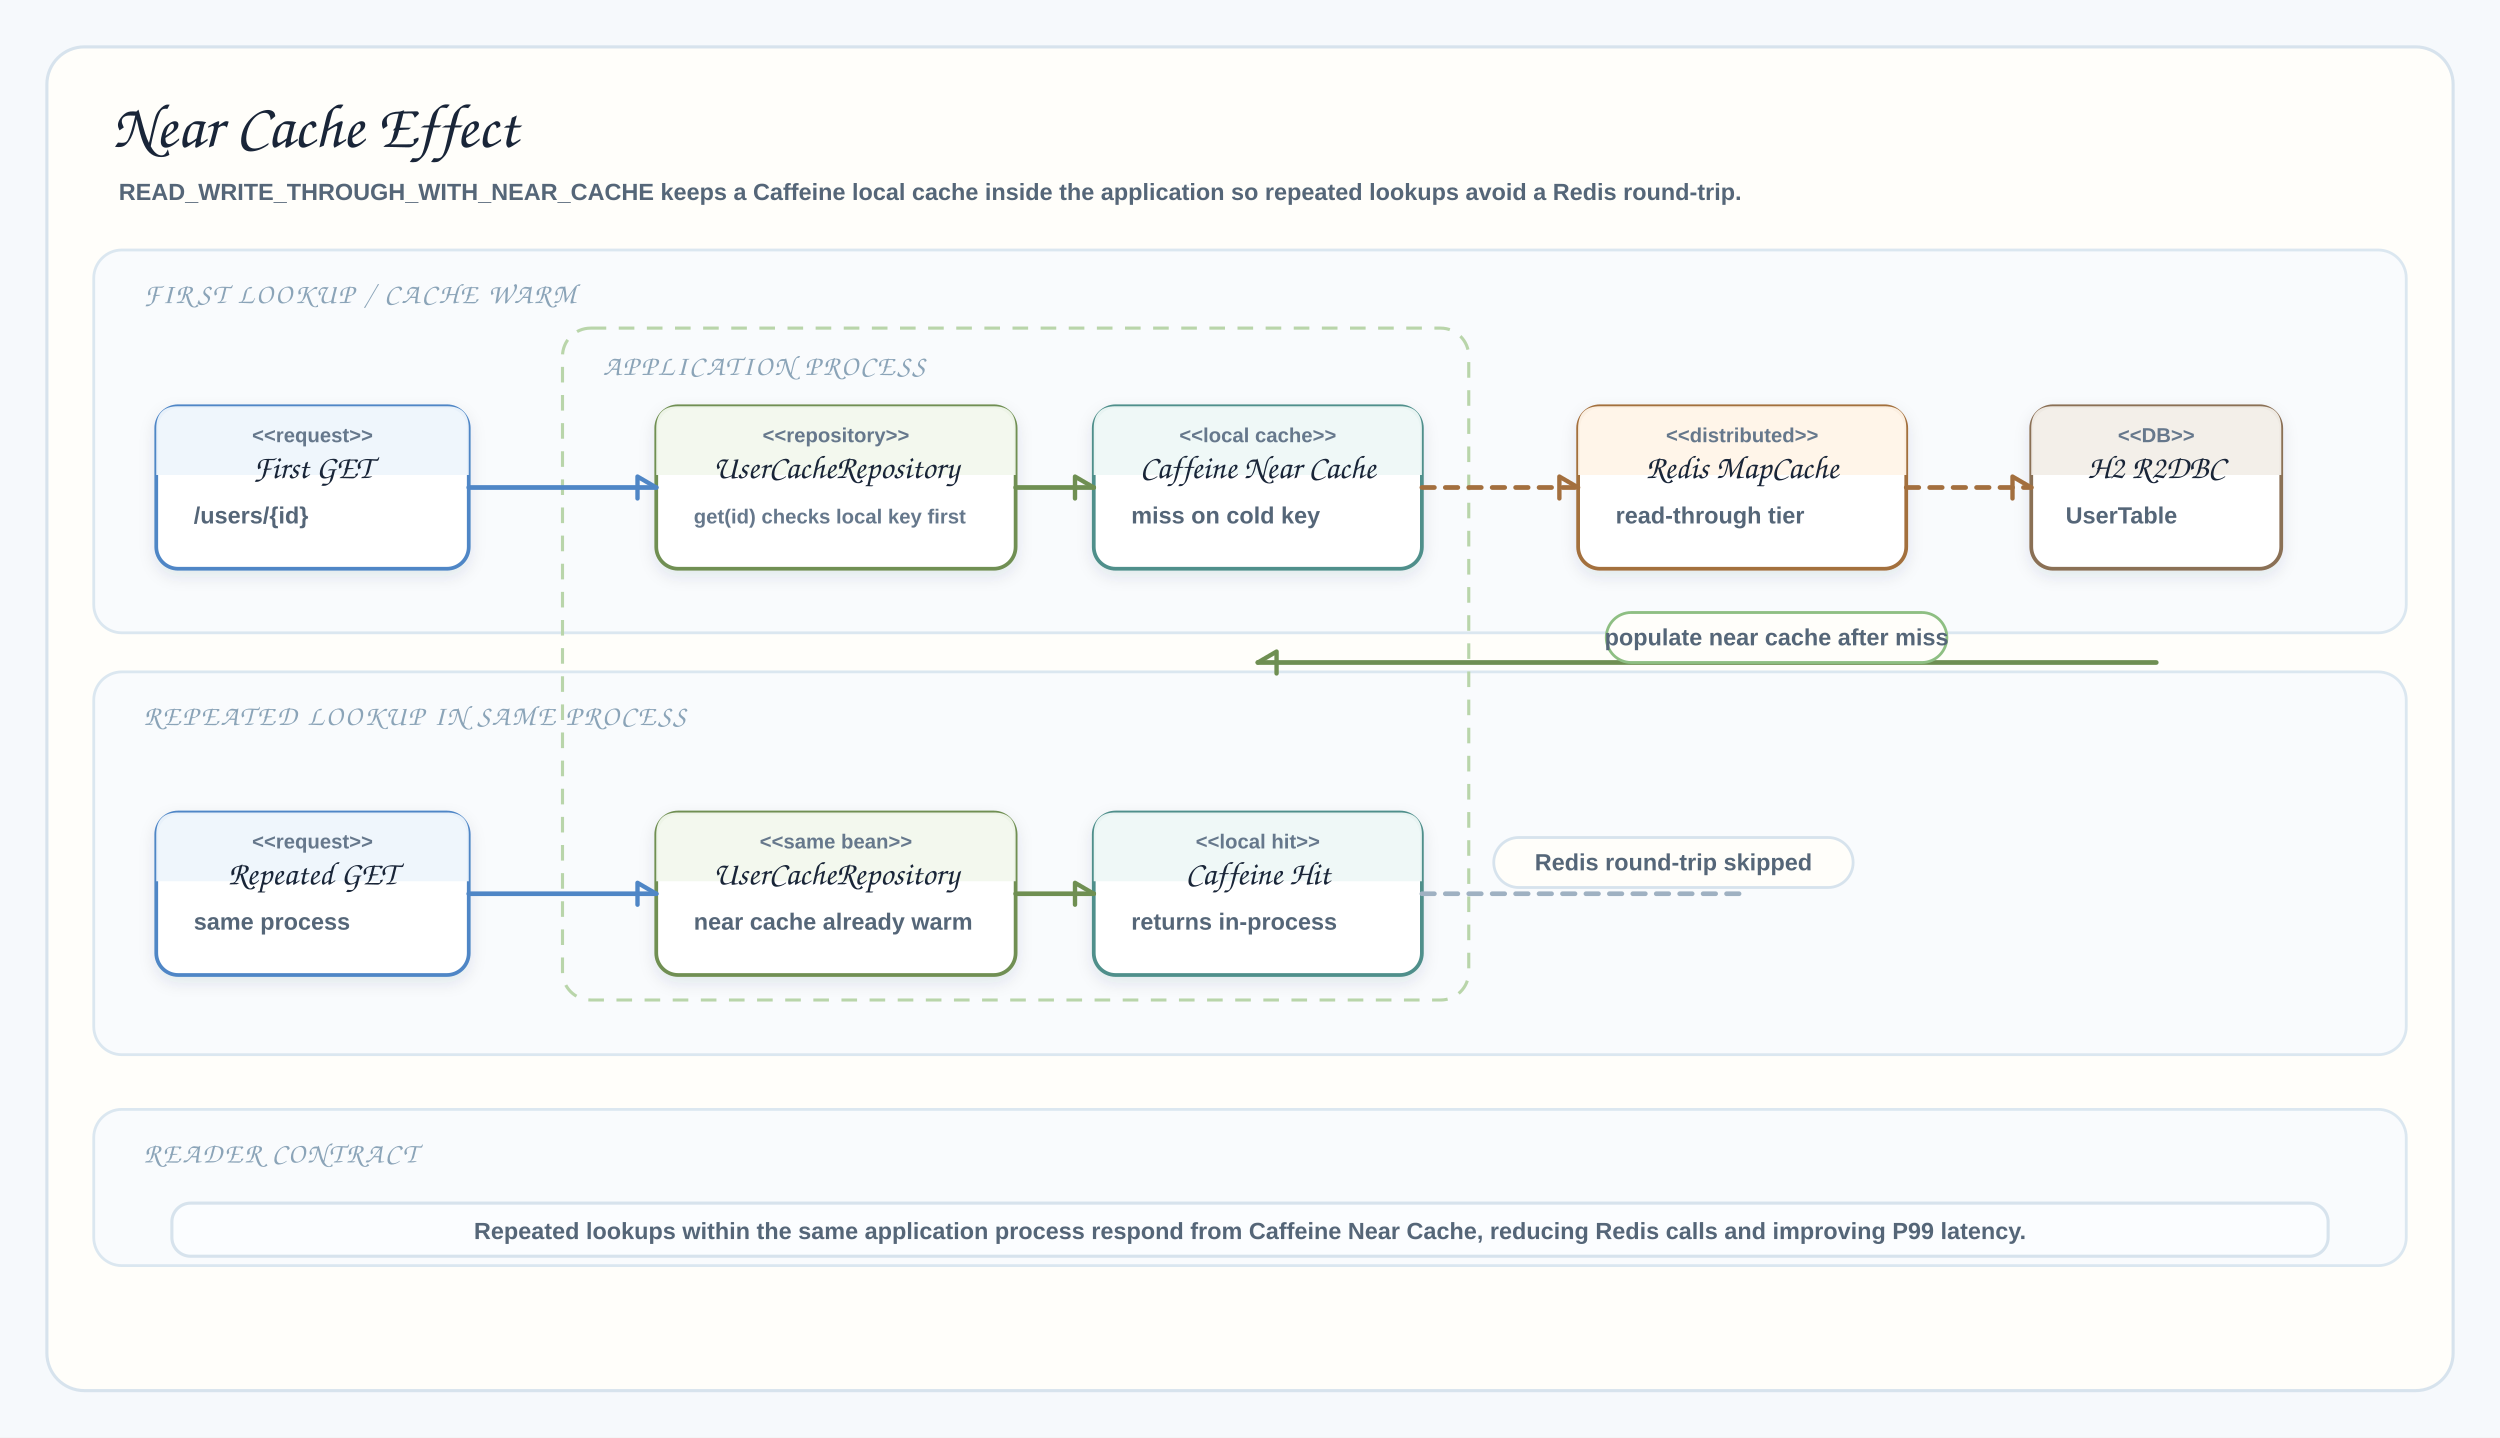
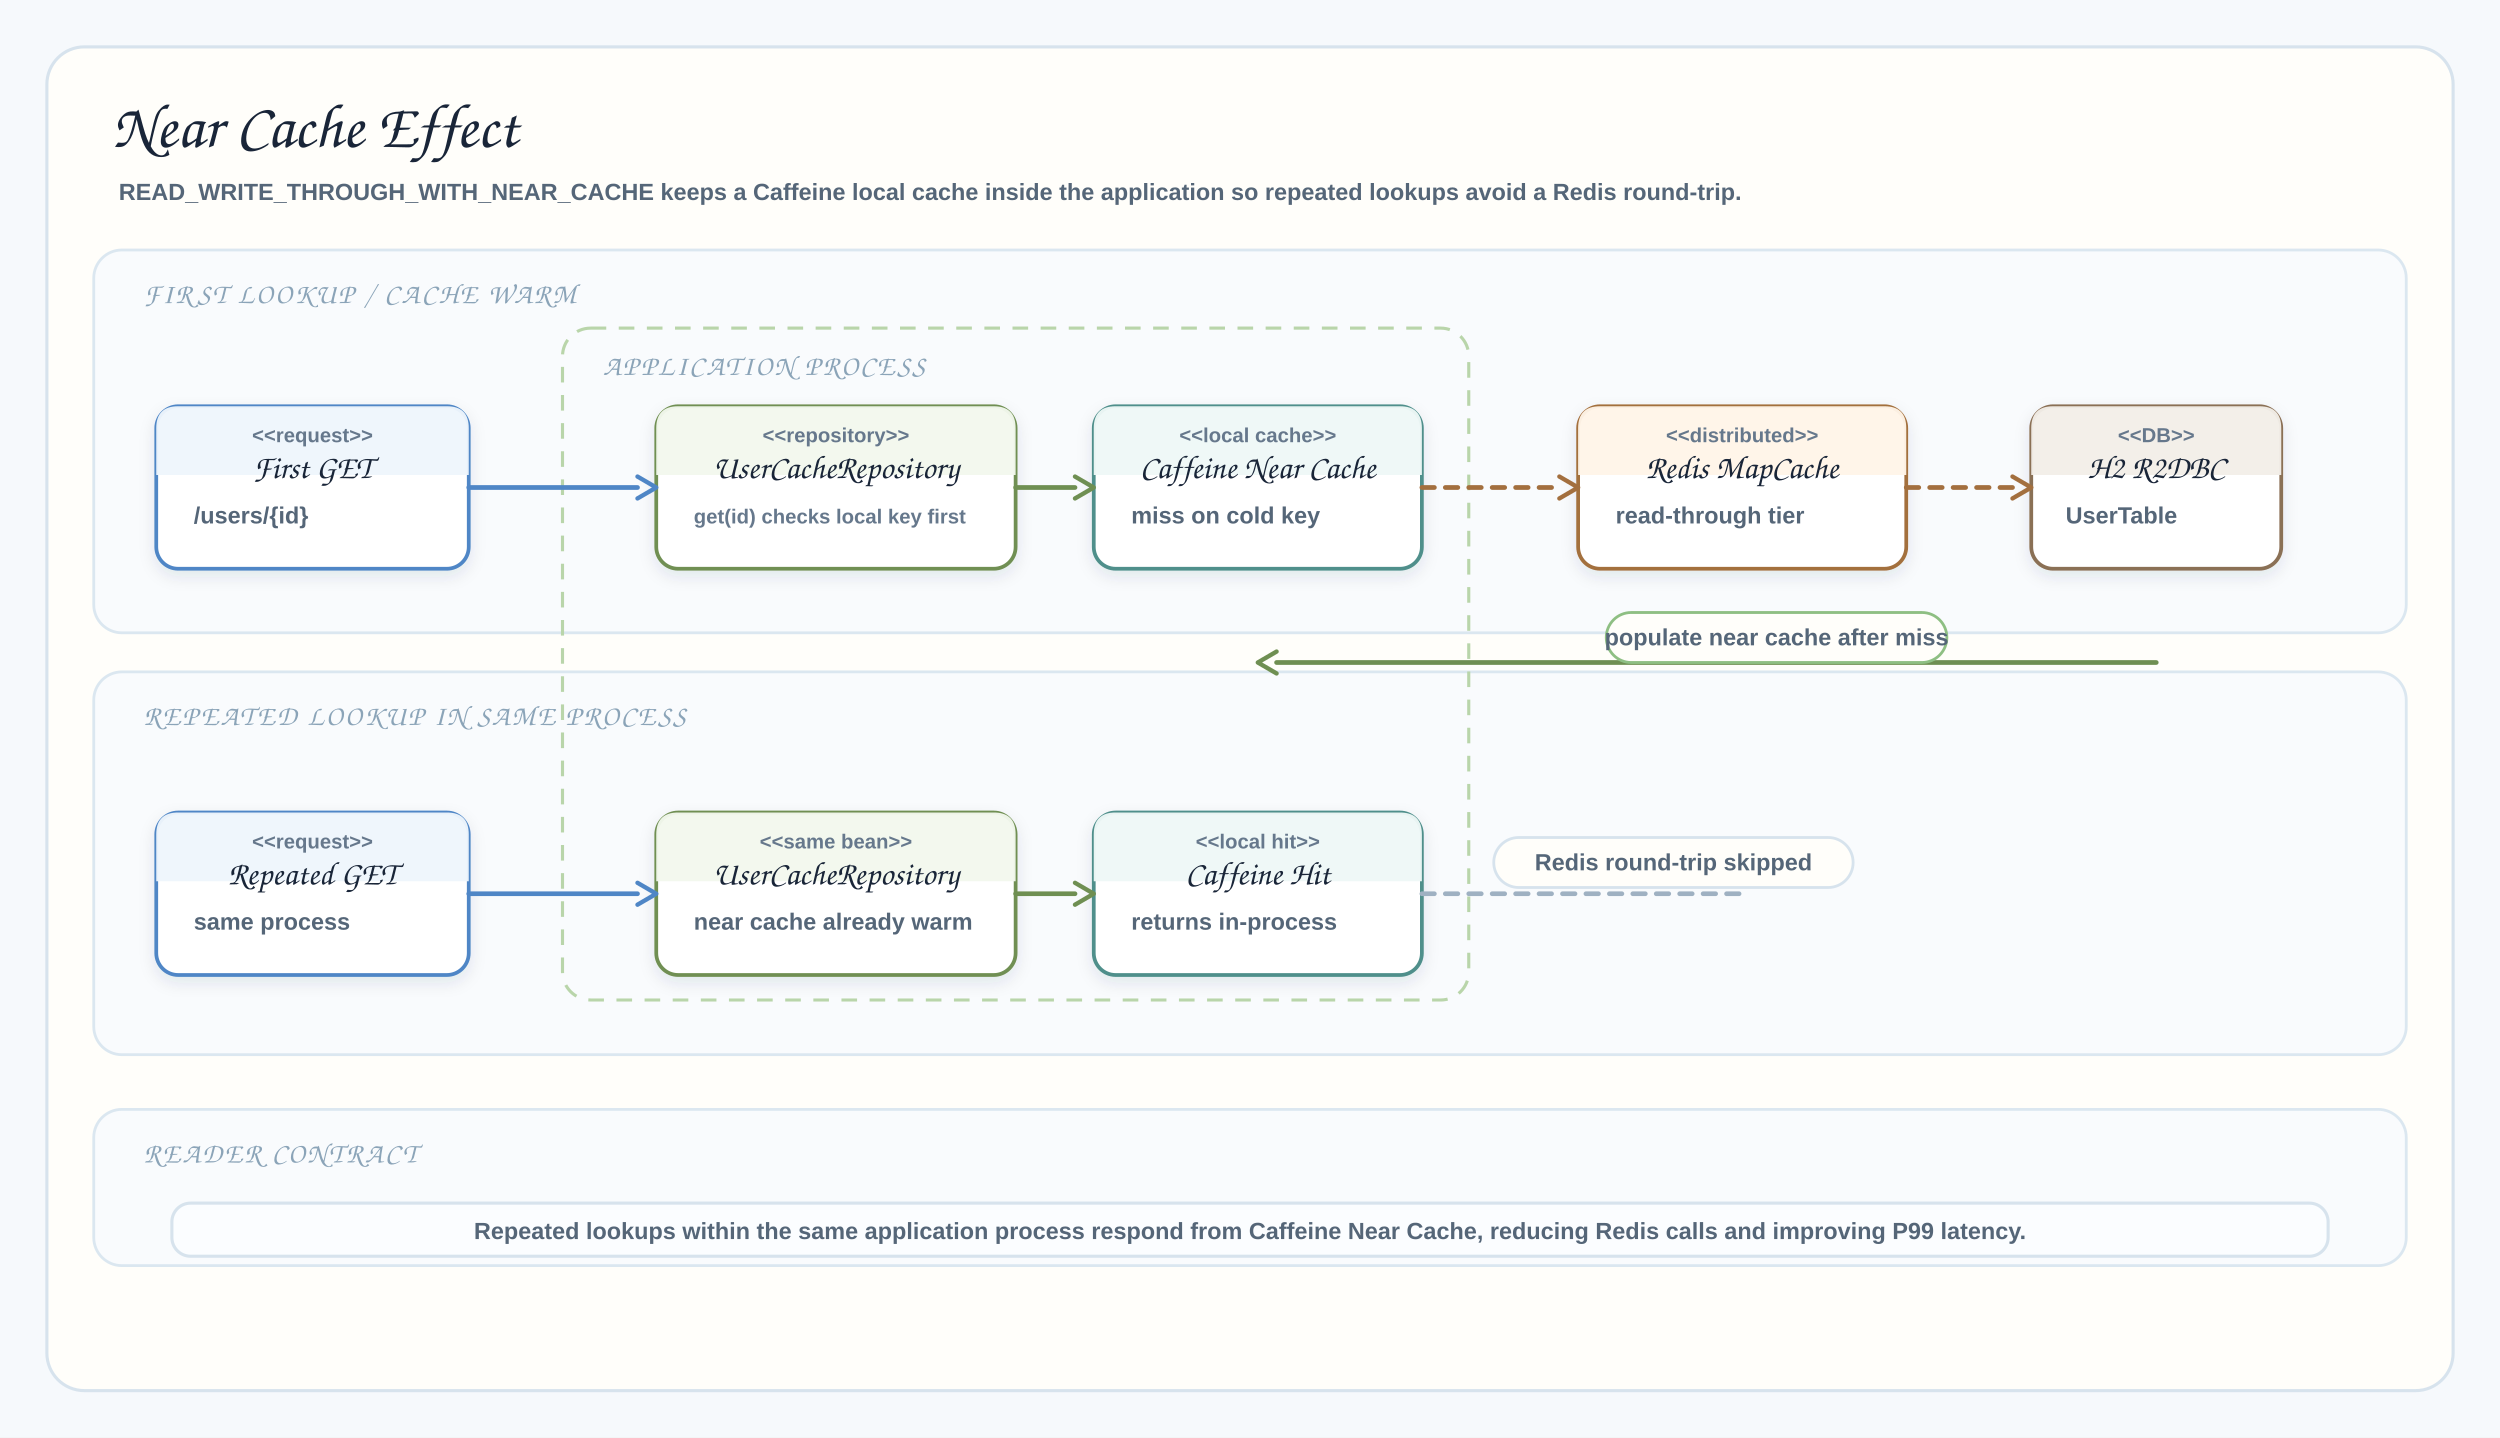
<svg xmlns="http://www.w3.org/2000/svg" width="1600" height="920" viewBox="0 0 1600 920" role="img" aria-label="Near cache effect for R2DBC read-through repository">
  <defs>
    <filter id="softShadow" x="-8%" y="-10%" width="116%" height="124%">
      <feDropShadow dx="0" dy="4" stdDeviation="5" flood-color="#25384d" flood-opacity="0.10" />
    </filter>
    <style>
      .canvas{fill:#f6f9fc}
      .frame{fill:#fffefa;stroke:#d7e3ed;stroke-width:2}
      .lane{fill:#f9fbfd;stroke:#dbe7f0;stroke-width:1.8}
      .appBoundary{fill:none;stroke:#b9d5aa;stroke-width:2;stroke-dasharray:10 8}
      .title{font-family:"Architects Daughter","Comic Sans MS","Comic Sans",cursive;font-size:40px;fill:#192538;font-weight:400}
      .subtitle,.detail,.foot,.labelText{font-family:"Comic Sans MS","Comic Sans","Comic Neue",Arial,sans-serif;font-size:15px;font-weight:700;fill:#556678}
      .small{font-family:"Comic Sans MS","Comic Sans","Comic Neue",Arial,sans-serif;font-size:13px;font-weight:700;fill:#66788c}
      .laneTitle{font-family:"Architects Daughter","Comic Sans MS","Comic Sans",cursive;font-size:18px;letter-spacing:0.08em;fill:#8ba4b8;font-weight:400}
      .cardTitle{font-family:"Architects Daughter","Comic Sans MS","Comic Sans",cursive;font-size:21px;fill:#192538;font-weight:400}
      .stereo{font-family:"Comic Sans MS","Comic Sans","Comic Neue",Arial,sans-serif;font-size:13px;font-weight:700;fill:#66788c}
      .card{filter:url(#softShadow);stroke-width:2.4}
      .header{opacity:.96}
      .connector{fill:none;stroke-width:3;stroke-linecap:round;stroke-linejoin:round}
      .dash{stroke-dasharray:8 7}
      .head{fill:none;stroke-width:2.8;stroke-linecap:round;stroke-linejoin:round;stroke-dasharray:none}
      .label{fill:#fffefa;stroke-width:1.8}
      .blue{stroke:#4f86c6}
      .green{stroke:#6f8f52}
      .amber{stroke:#a36f3e}
      .teal{stroke:#4f8f8b}
      .muted{stroke:#9fb1c2}
    </style>
  </defs>
  <rect class="canvas" width="1600" height="920" />
  <rect class="frame" x="30" y="30" width="1540" height="860" rx="24" />
  <text class="title" x="72" y="94">Near Cache Effect</text>
  <text class="subtitle" x="76" y="128">READ_WRITE_THROUGH_WITH_NEAR_CACHE keeps a Caffeine local cache inside the application so repeated lookups avoid a Redis round-trip.</text>
  <rect class="lane" x="60" y="160" width="1480" height="245" rx="18" />
  <text class="laneTitle" x="92" y="194">FIRST LOOKUP / CACHE WARM</text>
  <rect class="lane" x="60" y="430" width="1480" height="245" rx="18" />
  <text class="laneTitle" x="92" y="464">REPEATED LOOKUP IN SAME PROCESS</text>
  <rect class="lane" x="60" y="710" width="1480" height="100" rx="18" />
  <text class="laneTitle" x="92" y="744">READER CONTRACT</text>
  <rect class="appBoundary" x="360" y="210" width="580" height="430" rx="18" />
  <text class="laneTitle" x="386" y="240">APPLICATION PROCESS</text>
  <g data-card="First GET" data-x="100" data-y="260" data-width="200" data-height="104">
    <rect class="card" x="100" y="260" width="200" height="104" rx="14" fill="#ffffff" stroke="#4f86c6" />
    <path class="header" d="M100,304 L100,274 Q100,260 114,260 L286,260 Q300,260 300,274 L300,304 Z" fill="#eef6fc" />
    <text class="stereo" x="200" y="283" text-anchor="middle">&lt;&lt;request&gt;&gt;</text>
    <text class="cardTitle" x="200" y="306" text-anchor="middle">First GET</text>
    <text class="detail" x="124" y="335">/users/{id}</text>
  </g>
  <g data-card="UserCacheRepository" data-x="420" data-y="260" data-width="230" data-height="104">
    <rect class="card" x="420" y="260" width="230" height="104" rx="14" fill="#ffffff" stroke="#6f8f52" />
    <path class="header" d="M420,304 L420,274 Q420,260 434,260 L636,260 Q650,260 650,274 L650,304 Z" fill="#f2f8ed" />
    <text class="stereo" x="535" y="283" text-anchor="middle">&lt;&lt;repository&gt;&gt;</text>
    <text class="cardTitle" x="535" y="306" text-anchor="middle">UserCacheRepository</text>
    <text class="small" x="444" y="335">get(id) checks local key first</text>
  </g>
  <g data-card="Caffeine Near Cache" data-x="700" data-y="260" data-width="210" data-height="104">
    <rect class="card" x="700" y="260" width="210" height="104" rx="14" fill="#ffffff" stroke="#4f8f8b" />
    <path class="header" d="M700,304 L700,274 Q700,260 714,260 L896,260 Q910,260 910,274 L910,304 Z" fill="#eef8f7" />
    <text class="stereo" x="805" y="283" text-anchor="middle">&lt;&lt;local cache&gt;&gt;</text>
    <text class="cardTitle" x="805" y="306" text-anchor="middle">Caffeine Near Cache</text>
    <text class="detail" x="724" y="335">miss on cold key</text>
  </g>
  <g data-card="Redis MapCache" data-x="1010" data-y="260" data-width="210" data-height="104">
    <rect class="card" x="1010" y="260" width="210" height="104" rx="14" fill="#ffffff" stroke="#a36f3e" />
    <path class="header" d="M1010,304 L1010,274 Q1010,260 1024,260 L1206,260 Q1220,260 1220,274 L1220,304 Z" fill="#fff5e8" />
    <text class="stereo" x="1115" y="283" text-anchor="middle">&lt;&lt;distributed&gt;&gt;</text>
    <text class="cardTitle" x="1115" y="306" text-anchor="middle">Redis MapCache</text>
    <text class="detail" x="1034" y="335">read-through tier</text>
  </g>
  <g data-card="H2 R2DBC DB" data-x="1300" data-y="260" data-width="160" data-height="104">
    <rect class="card" x="1300" y="260" width="160" height="104" rx="14" fill="#ffffff" stroke="#8a6f55" />
    <path class="header" d="M1300,304 L1300,274 Q1300,260 1314,260 L1446,260 Q1460,260 1460,274 L1460,304 Z" fill="#f3eee8" />
    <text class="stereo" x="1380" y="283" text-anchor="middle">&lt;&lt;DB&gt;&gt;</text>
    <text class="cardTitle" x="1380" y="306" text-anchor="middle">H2 R2DBC</text>
    <text class="detail" x="1322" y="335">UserTable</text>
  </g>
  <g data-card="Repeated GET" data-x="100" data-y="520" data-width="200" data-height="104">
    <rect class="card" x="100" y="520" width="200" height="104" rx="14" fill="#ffffff" stroke="#4f86c6" />
    <path class="header" d="M100,564 L100,534 Q100,520 114,520 L286,520 Q300,520 300,534 L300,564 Z" fill="#eef6fc" />
    <text class="stereo" x="200" y="543" text-anchor="middle">&lt;&lt;request&gt;&gt;</text>
    <text class="cardTitle" x="200" y="566" text-anchor="middle">Repeated GET</text>
    <text class="detail" x="124" y="595">same process</text>
  </g>
  <g data-card="Same UserCacheRepository" data-x="420" data-y="520" data-width="230" data-height="104">
    <rect class="card" x="420" y="520" width="230" height="104" rx="14" fill="#ffffff" stroke="#6f8f52" />
    <path class="header" d="M420,564 L420,534 Q420,520 434,520 L636,520 Q650,520 650,534 L650,564 Z" fill="#f2f8ed" />
    <text class="stereo" x="535" y="543" text-anchor="middle">&lt;&lt;same bean&gt;&gt;</text>
    <text class="cardTitle" x="535" y="566" text-anchor="middle">UserCacheRepository</text>
    <text class="detail" x="444" y="595">near cache already warm</text>
  </g>
  <g data-card="Near hit" data-x="700" data-y="520" data-width="210" data-height="104">
    <rect class="card" x="700" y="520" width="210" height="104" rx="14" fill="#ffffff" stroke="#4f8f8b" />
    <path class="header" d="M700,564 L700,534 Q700,520 714,520 L896,520 Q910,520 910,534 L910,564 Z" fill="#eef8f7" />
    <text class="stereo" x="805" y="543" text-anchor="middle">&lt;&lt;local hit&gt;&gt;</text>
    <text class="cardTitle" x="805" y="566" text-anchor="middle">Caffeine Hit</text>
    <text class="detail" x="724" y="595">returns in-process</text>
  </g>
  <g id="connectors">
-     <path class="connector blue" data-connector="first" d="M300 312 L420 312" />
-     <polyline class="head blue" points="420,312 408,305 408,319" />
-     <path class="connector green" data-connector="first" d="M650 312 L700 312" />
-     <polyline class="head green" points="700,312 688,305 688,319" />
-     <path class="connector amber dash" data-connector="miss" d="M910 312 L1010 312" />
-     <polyline class="head amber" points="1010,312 998,305 998,319" />
-     <path class="connector amber dash" data-connector="miss" d="M1220 312 L1300 312" />
-     <polyline class="head amber" points="1300,312 1288,305 1288,319" />
-     <path class="connector green" data-connector="populate" d="M1380 424 L805 424" />
-     <polyline class="head green" points="805,424 817,417 817,431" />
-     <path class="connector blue" data-connector="repeat" d="M300 572 L420 572" />
-     <polyline class="head blue" points="420,572 408,565 408,579" />
-     <path class="connector green" data-connector="repeat" d="M650 572 L700 572" />
-     <polyline class="head green" points="700,572 688,565 688,579" />
+     <path class="connector blue" data-connector="first" d="M300 312 L408 312" />
+     <polyline class="head blue" points="408,305 420,312 408,319" stroke-dasharray="none" style="stroke-dasharray:none!important" />
+     <path class="connector green" data-connector="first" d="M650 312 L688 312" />
+     <polyline class="head green" points="688,305 700,312 688,319" stroke-dasharray="none" style="stroke-dasharray:none!important" />
+     <path class="connector amber dash" data-connector="miss" d="M910 312 L998 312" stroke-linecap="butt" />
+     <polyline class="head amber" points="998,305 1010,312 998,319" stroke-dasharray="none" style="stroke-dasharray:none!important" />
+     <path class="connector amber dash" data-connector="miss" d="M1220 312 L1288 312" stroke-linecap="butt" />
+     <polyline class="head amber" points="1288,305 1300,312 1288,319" stroke-dasharray="none" style="stroke-dasharray:none!important" />
+     <path class="connector green" data-connector="populate" d="M1380 424 L817 424" />
+     <polyline class="head green" points="817,417 805,424 817,431" stroke-dasharray="none" style="stroke-dasharray:none!important" />
+     <path class="connector blue" data-connector="repeat" d="M300 572 L408 572" />
+     <polyline class="head blue" points="408,565 420,572 408,579" stroke-dasharray="none" style="stroke-dasharray:none!important" />
+     <path class="connector green" data-connector="repeat" d="M650 572 L688 572" />
+     <polyline class="head green" points="688,565 700,572 688,579" stroke-dasharray="none" style="stroke-dasharray:none!important" />
    <path class="connector muted dash" data-connector="skipped" d="M910 572 L1115 572" />
  </g>
  <g id="labels">
    <rect class="label" x="1028" y="392" width="218" height="32" rx="16" stroke="#8ebf83" />
    <text class="labelText" x="1137" y="413" text-anchor="middle">populate near cache after miss</text>
    <rect class="label" x="956" y="536" width="230" height="32" rx="16" stroke="#d7e3ed" />
    <text class="labelText" x="1071" y="557" text-anchor="middle">Redis round-trip skipped</text>
  </g>
  <rect x="110" y="770" width="1380" height="34" rx="12" fill="#fbfdff" stroke="#d7e3ed" stroke-width="2" />
  <text class="foot" x="800" y="793" text-anchor="middle">Repeated lookups within the same application process respond from Caffeine Near Cache, reducing Redis calls and improving P99 latency.</text>
</svg>
